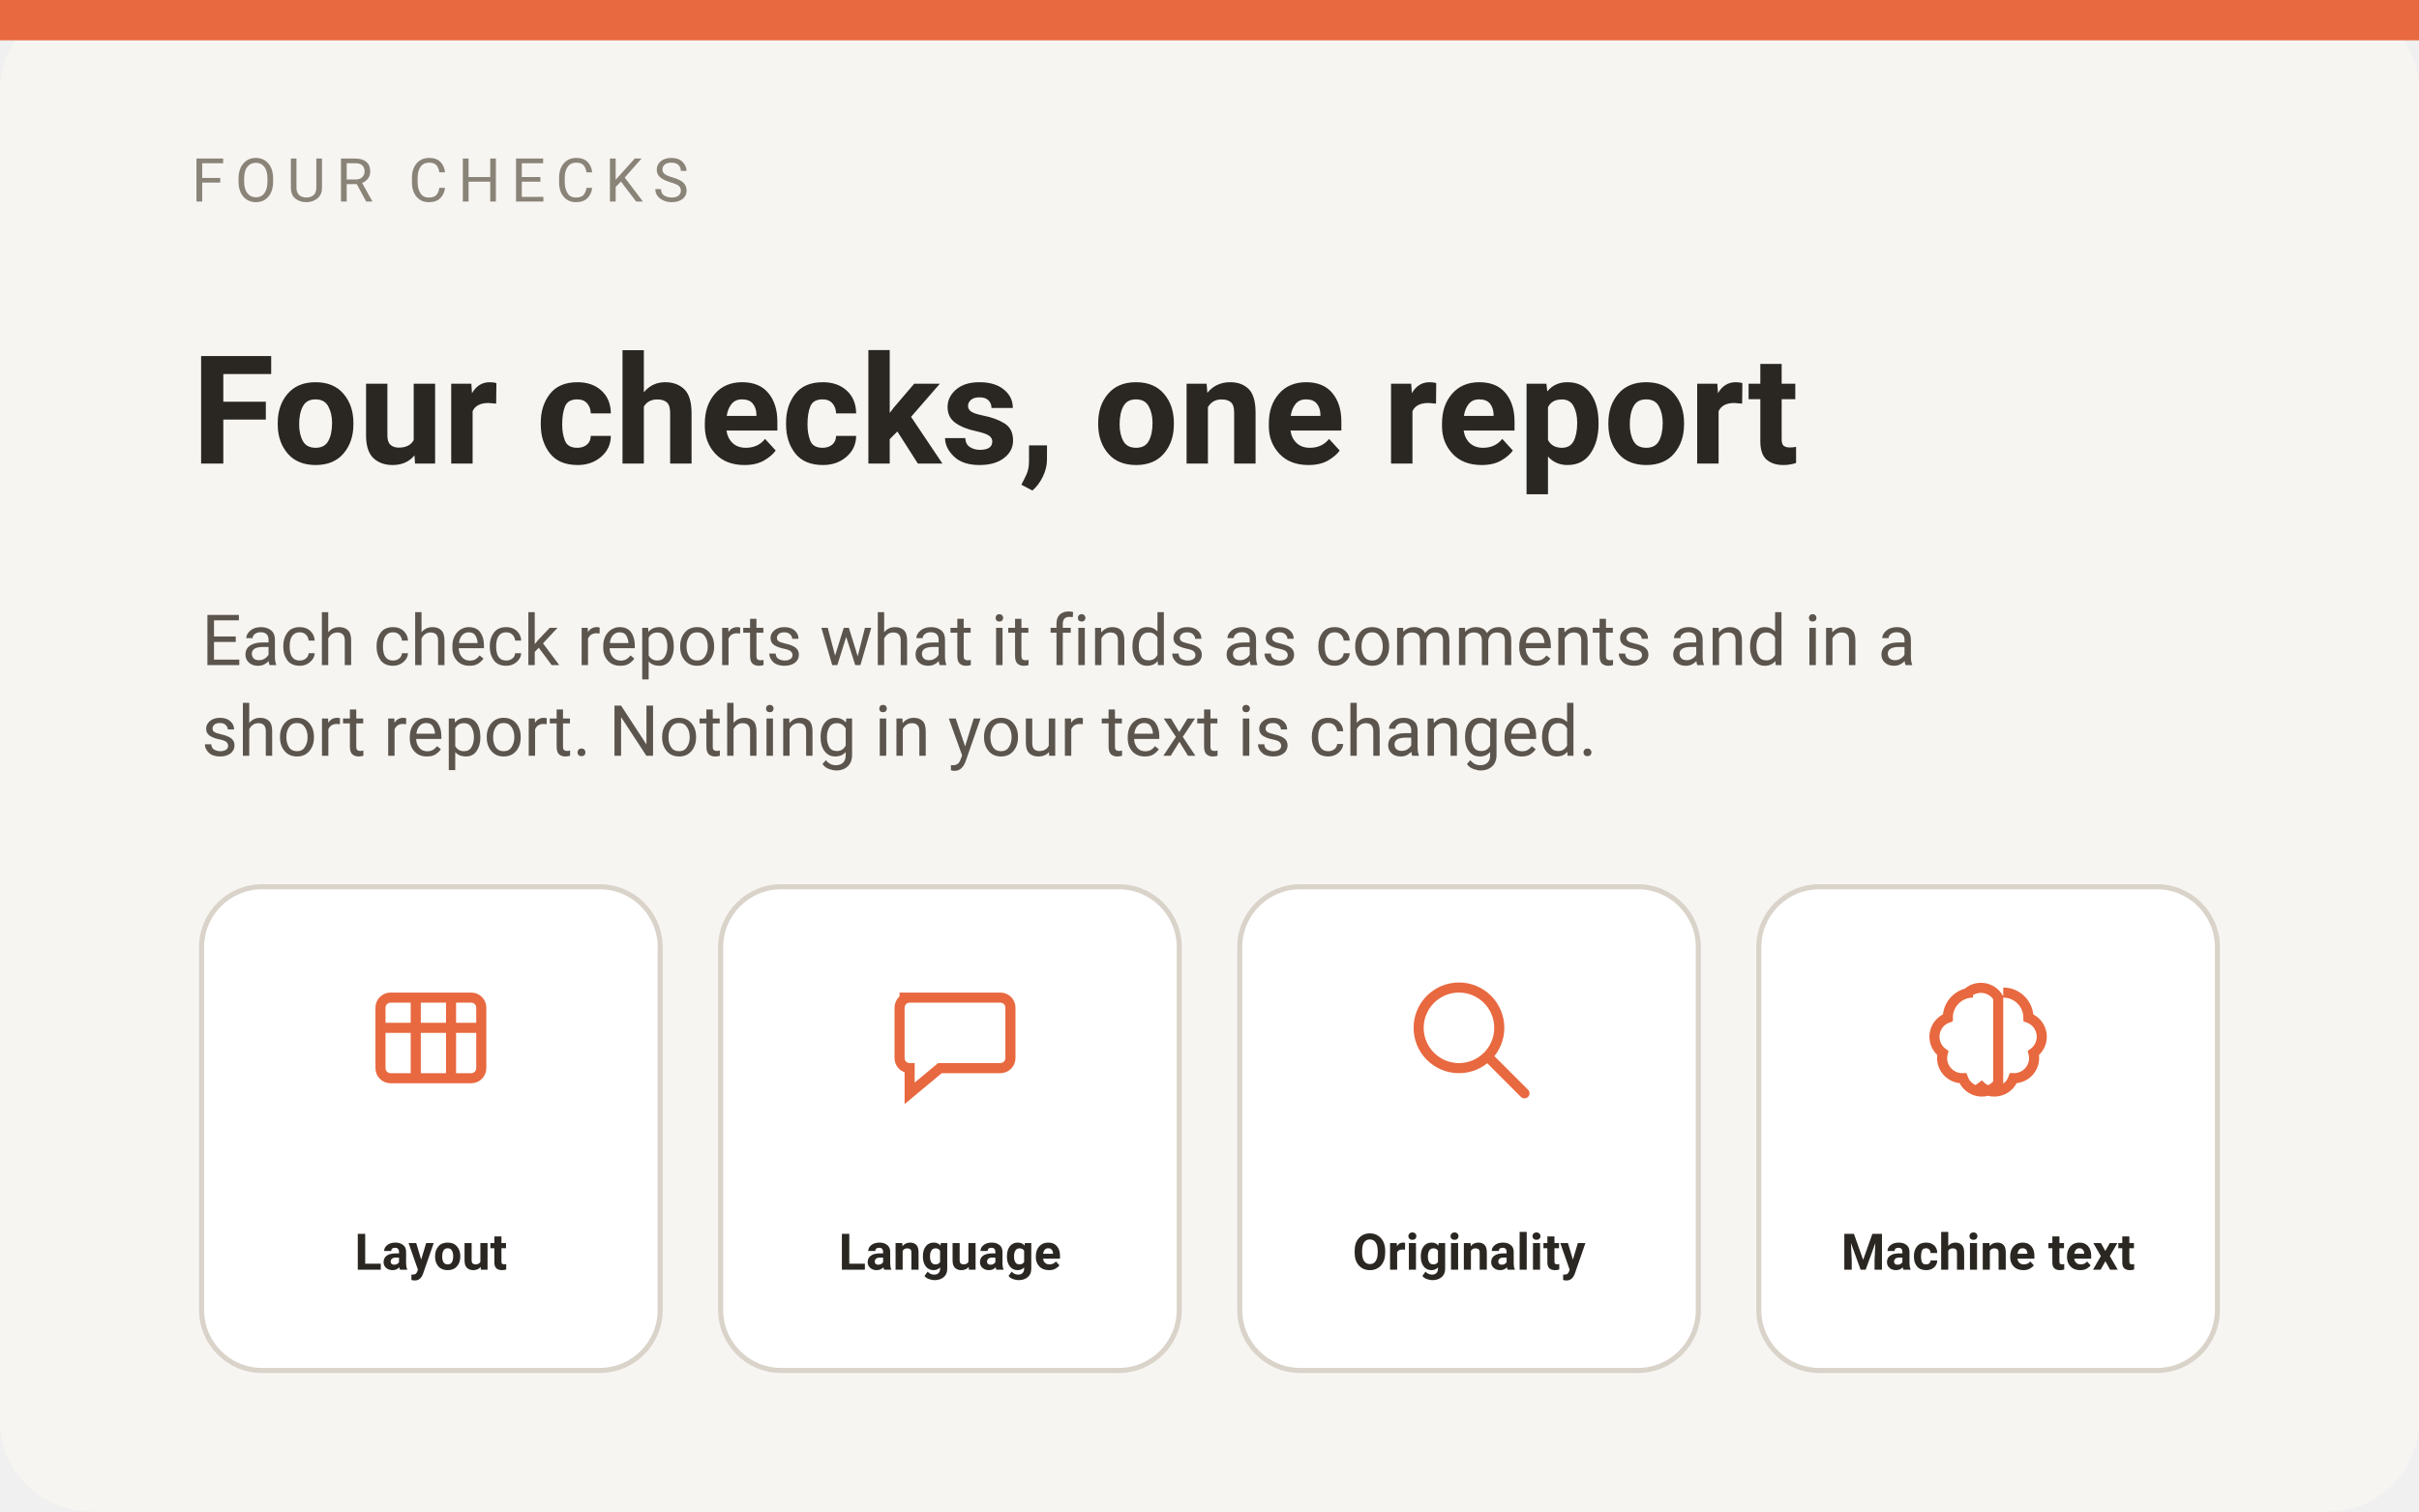
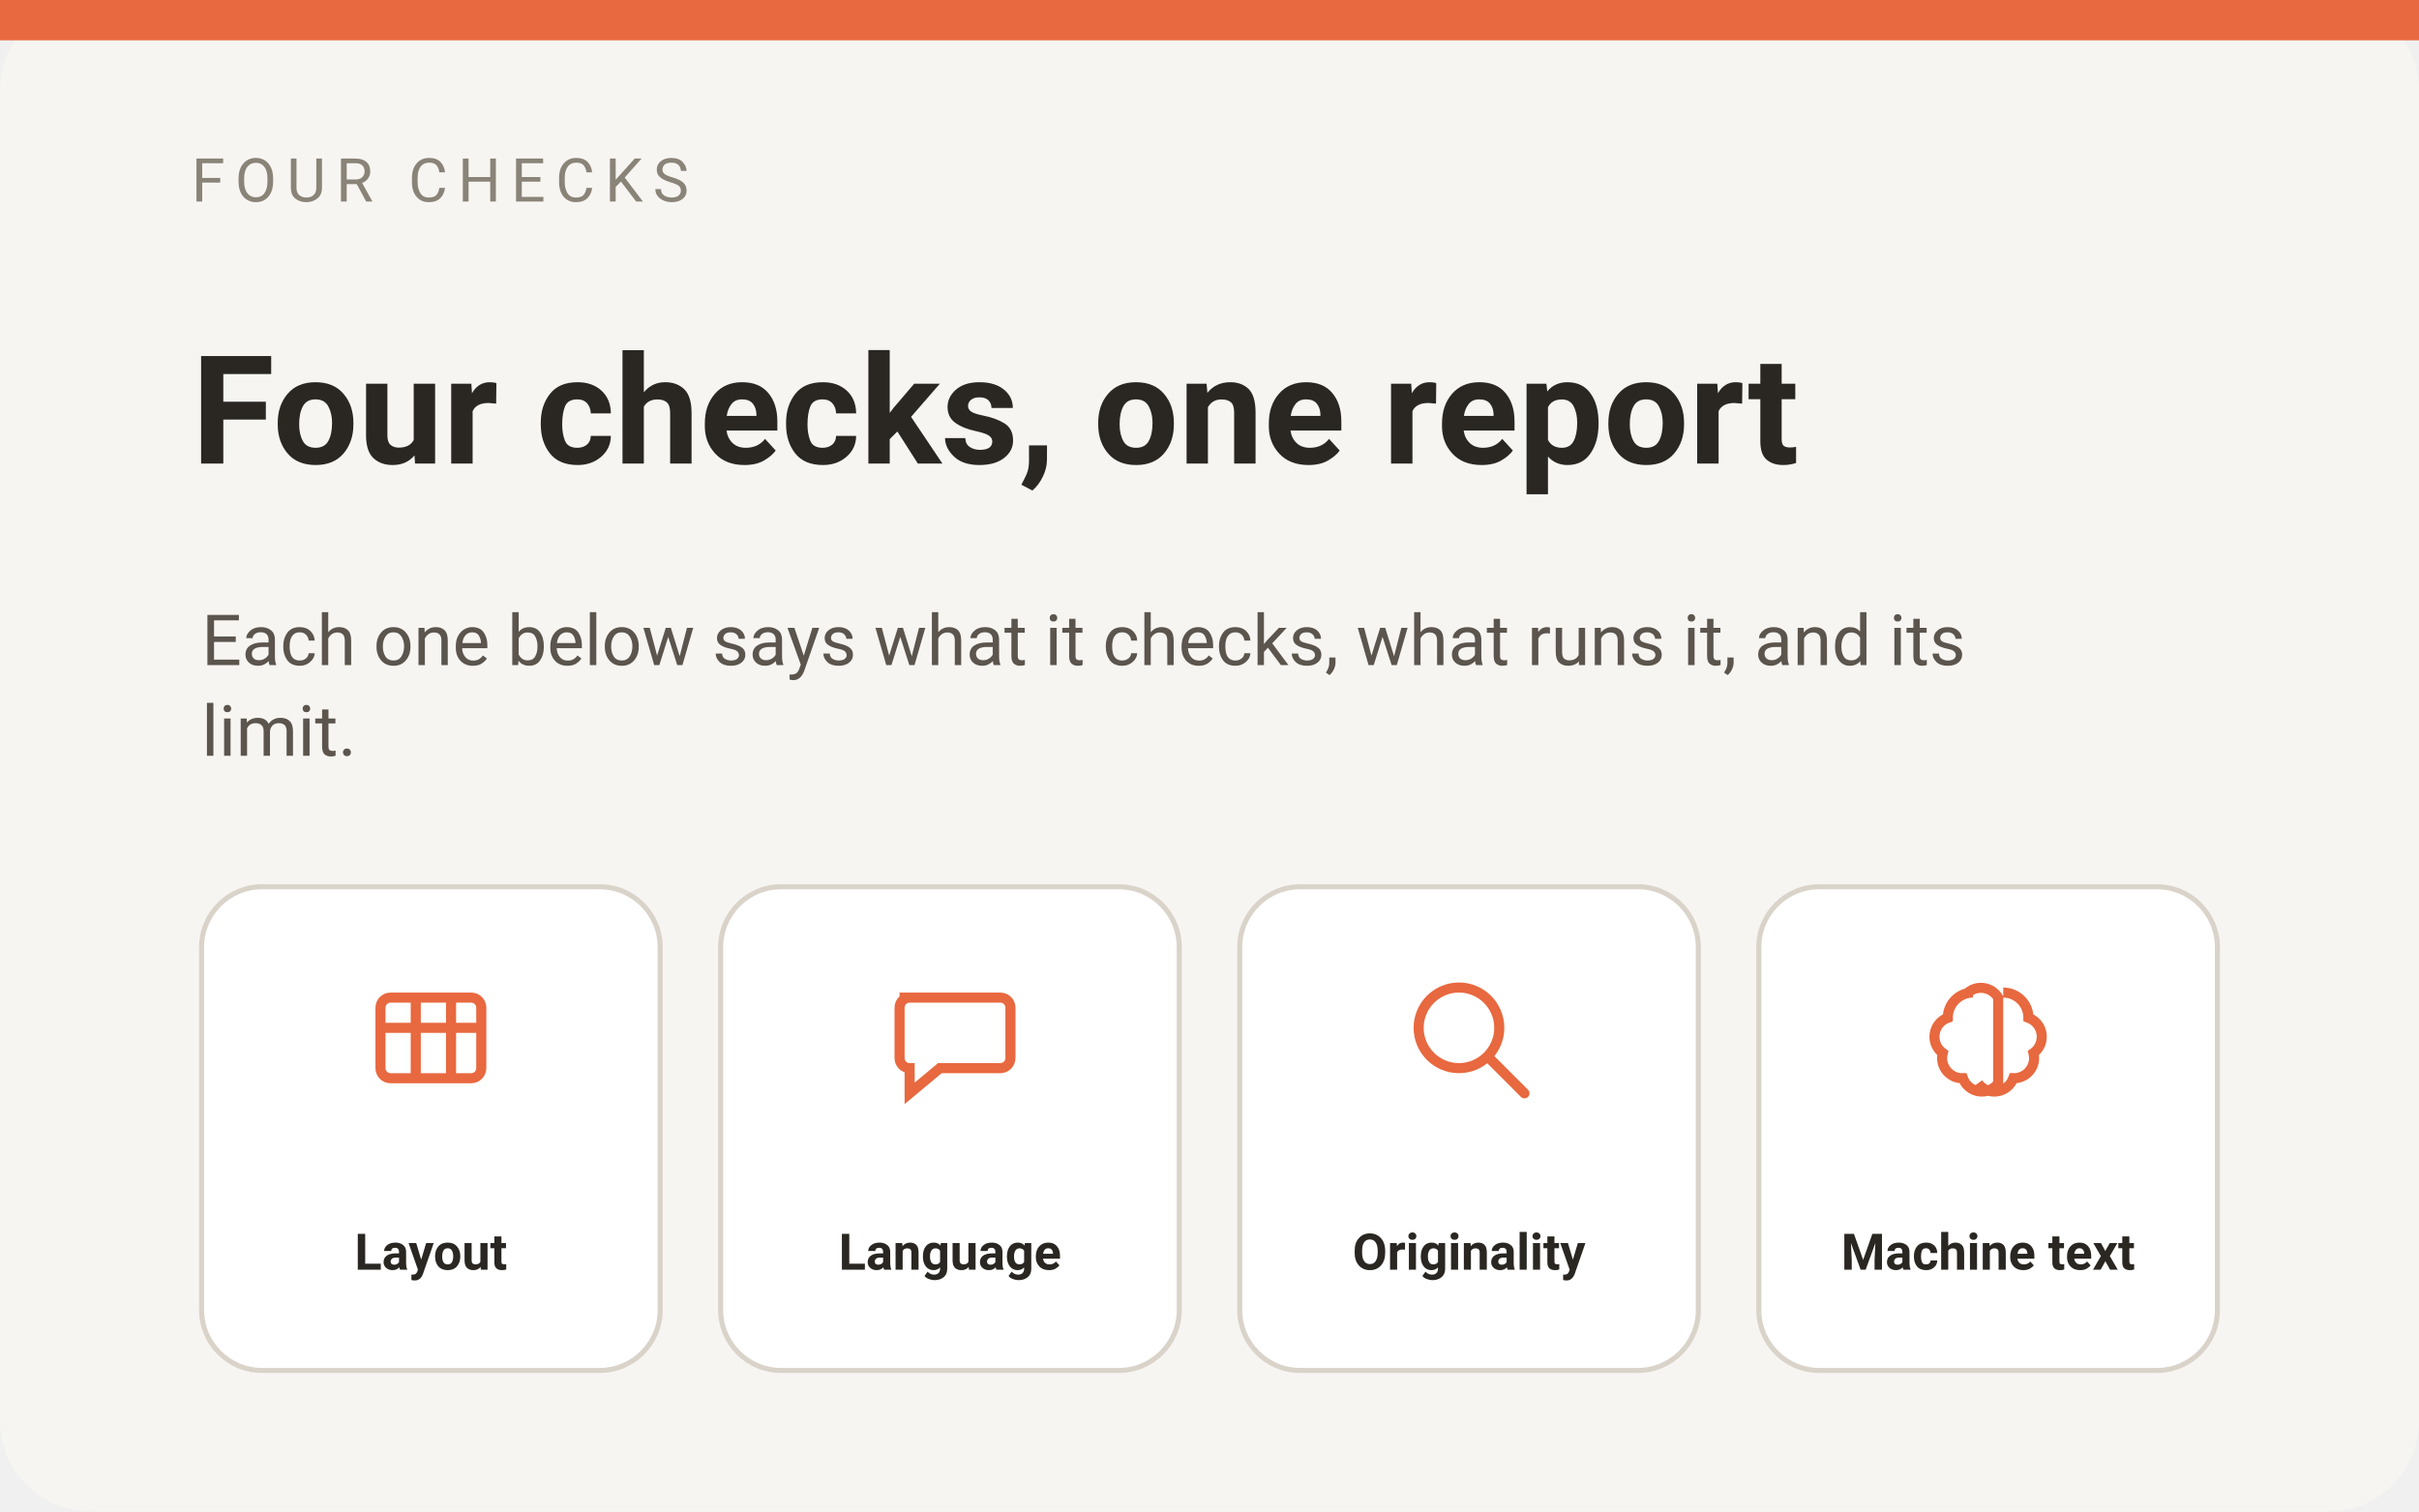
<svg xmlns="http://www.w3.org/2000/svg" width="960" height="600" viewBox="0 0 480 300" font-family="system-ui,-apple-system,Segoe UI,Roboto,sans-serif">
  <rect width="480" height="300" rx="18" fill="#F7F5F2" />
  <rect x="0" y="0" width="480" height="8" fill="#E8683F" />
  <text x="38" y="40" fill="#8A8378" font-size="12" letter-spacing="2">FOUR CHECKS</text>
  <text x="38" y="92" fill="#2A2722" font-size="30" font-weight="700">
    <tspan x="38" dy="0">Four checks, one report</tspan>
  </text>
  <text x="40" y="132" fill="#5B554D" font-size="14">
-     <tspan x="40" dy="0">Each check reports what it finds as comments and in a</tspan>
-     <tspan x="40" dy="18">short report. Nothing in your text is changed.</tspan>
+     <tspan x="40" dy="0">Each one below says what it checks, what runs it, and its</tspan>
+     <tspan x="40" dy="18">limit.</tspan>
  </text>
  <rect x="40" y="176" width="91" height="96" rx="12" fill="#FFFFFF" stroke="#D9D3C9" />
  <g transform="translate(71.5,192) scale(1.0)">
    <rect x="4" y="6" width="20" height="16" rx="2" fill="none" stroke="#E8683F" stroke-width="2" />
    <path d="M4 12h20 M11 6v16 M18 6v16" stroke="#E8683F" stroke-width="2" />
  </g>
  <text x="85.5" y="252" fill="#2A2722" font-size="10" font-weight="600" text-anchor="middle">
    <tspan x="85.5" dy="0">Layout</tspan>
  </text>
  <rect x="143" y="176" width="91" height="96" rx="12" fill="#FFFFFF" stroke="#D9D3C9" />
  <g transform="translate(174.5,192) scale(1.0)">
    <path d="M4 6h20a2 2 0 0 1 2 2v10a2 2 0 0 1-2 2H12l-6 5v-5a2 2 0 0 1-2-2V8a2 2 0 0 1 2-2z" fill="none" stroke="#E8683F" stroke-width="2" />
  </g>
  <text x="188.5" y="252" fill="#2A2722" font-size="10" font-weight="600" text-anchor="middle">
    <tspan x="188.5" dy="0">Language</tspan>
  </text>
  <rect x="246" y="176" width="91" height="96" rx="12" fill="#FFFFFF" stroke="#D9D3C9" />
  <g transform="translate(277.5,192) scale(1.0)">
    <circle cx="12" cy="12" r="8" fill="none" stroke="#E8683F" stroke-width="2" />
    <path d="M18 18l7 7" stroke="#E8683F" stroke-width="2" stroke-linecap="round" />
  </g>
  <text x="291.5" y="252" fill="#2A2722" font-size="10" font-weight="600" text-anchor="middle">
    <tspan x="291.5" dy="0">Originality</tspan>
  </text>
  <rect x="349" y="176" width="91" height="96" rx="12" fill="#FFFFFF" stroke="#D9D3C9" />
  <g transform="translate(380.5,192) scale(1.0)">
    <path d="M11 5a5 5 0 0 0-5 5 4 4 0 0 0-1 7 4 4 0 0 0 4 5 4 4 0 0 0 7 1V6a4 4 0 0 0-6-1z M17 5a5 5 0 0 1 5 5 4 4 0 0 1 1 7 4 4 0 0 1-4 5 4 4 0 0 1-7 1" fill="none" stroke="#E8683F" stroke-width="2" />
  </g>
  <text x="394.5" y="252" fill="#2A2722" font-size="10" font-weight="600" text-anchor="middle">
    <tspan x="394.5" dy="0">Machine text</tspan>
  </text>
</svg>
